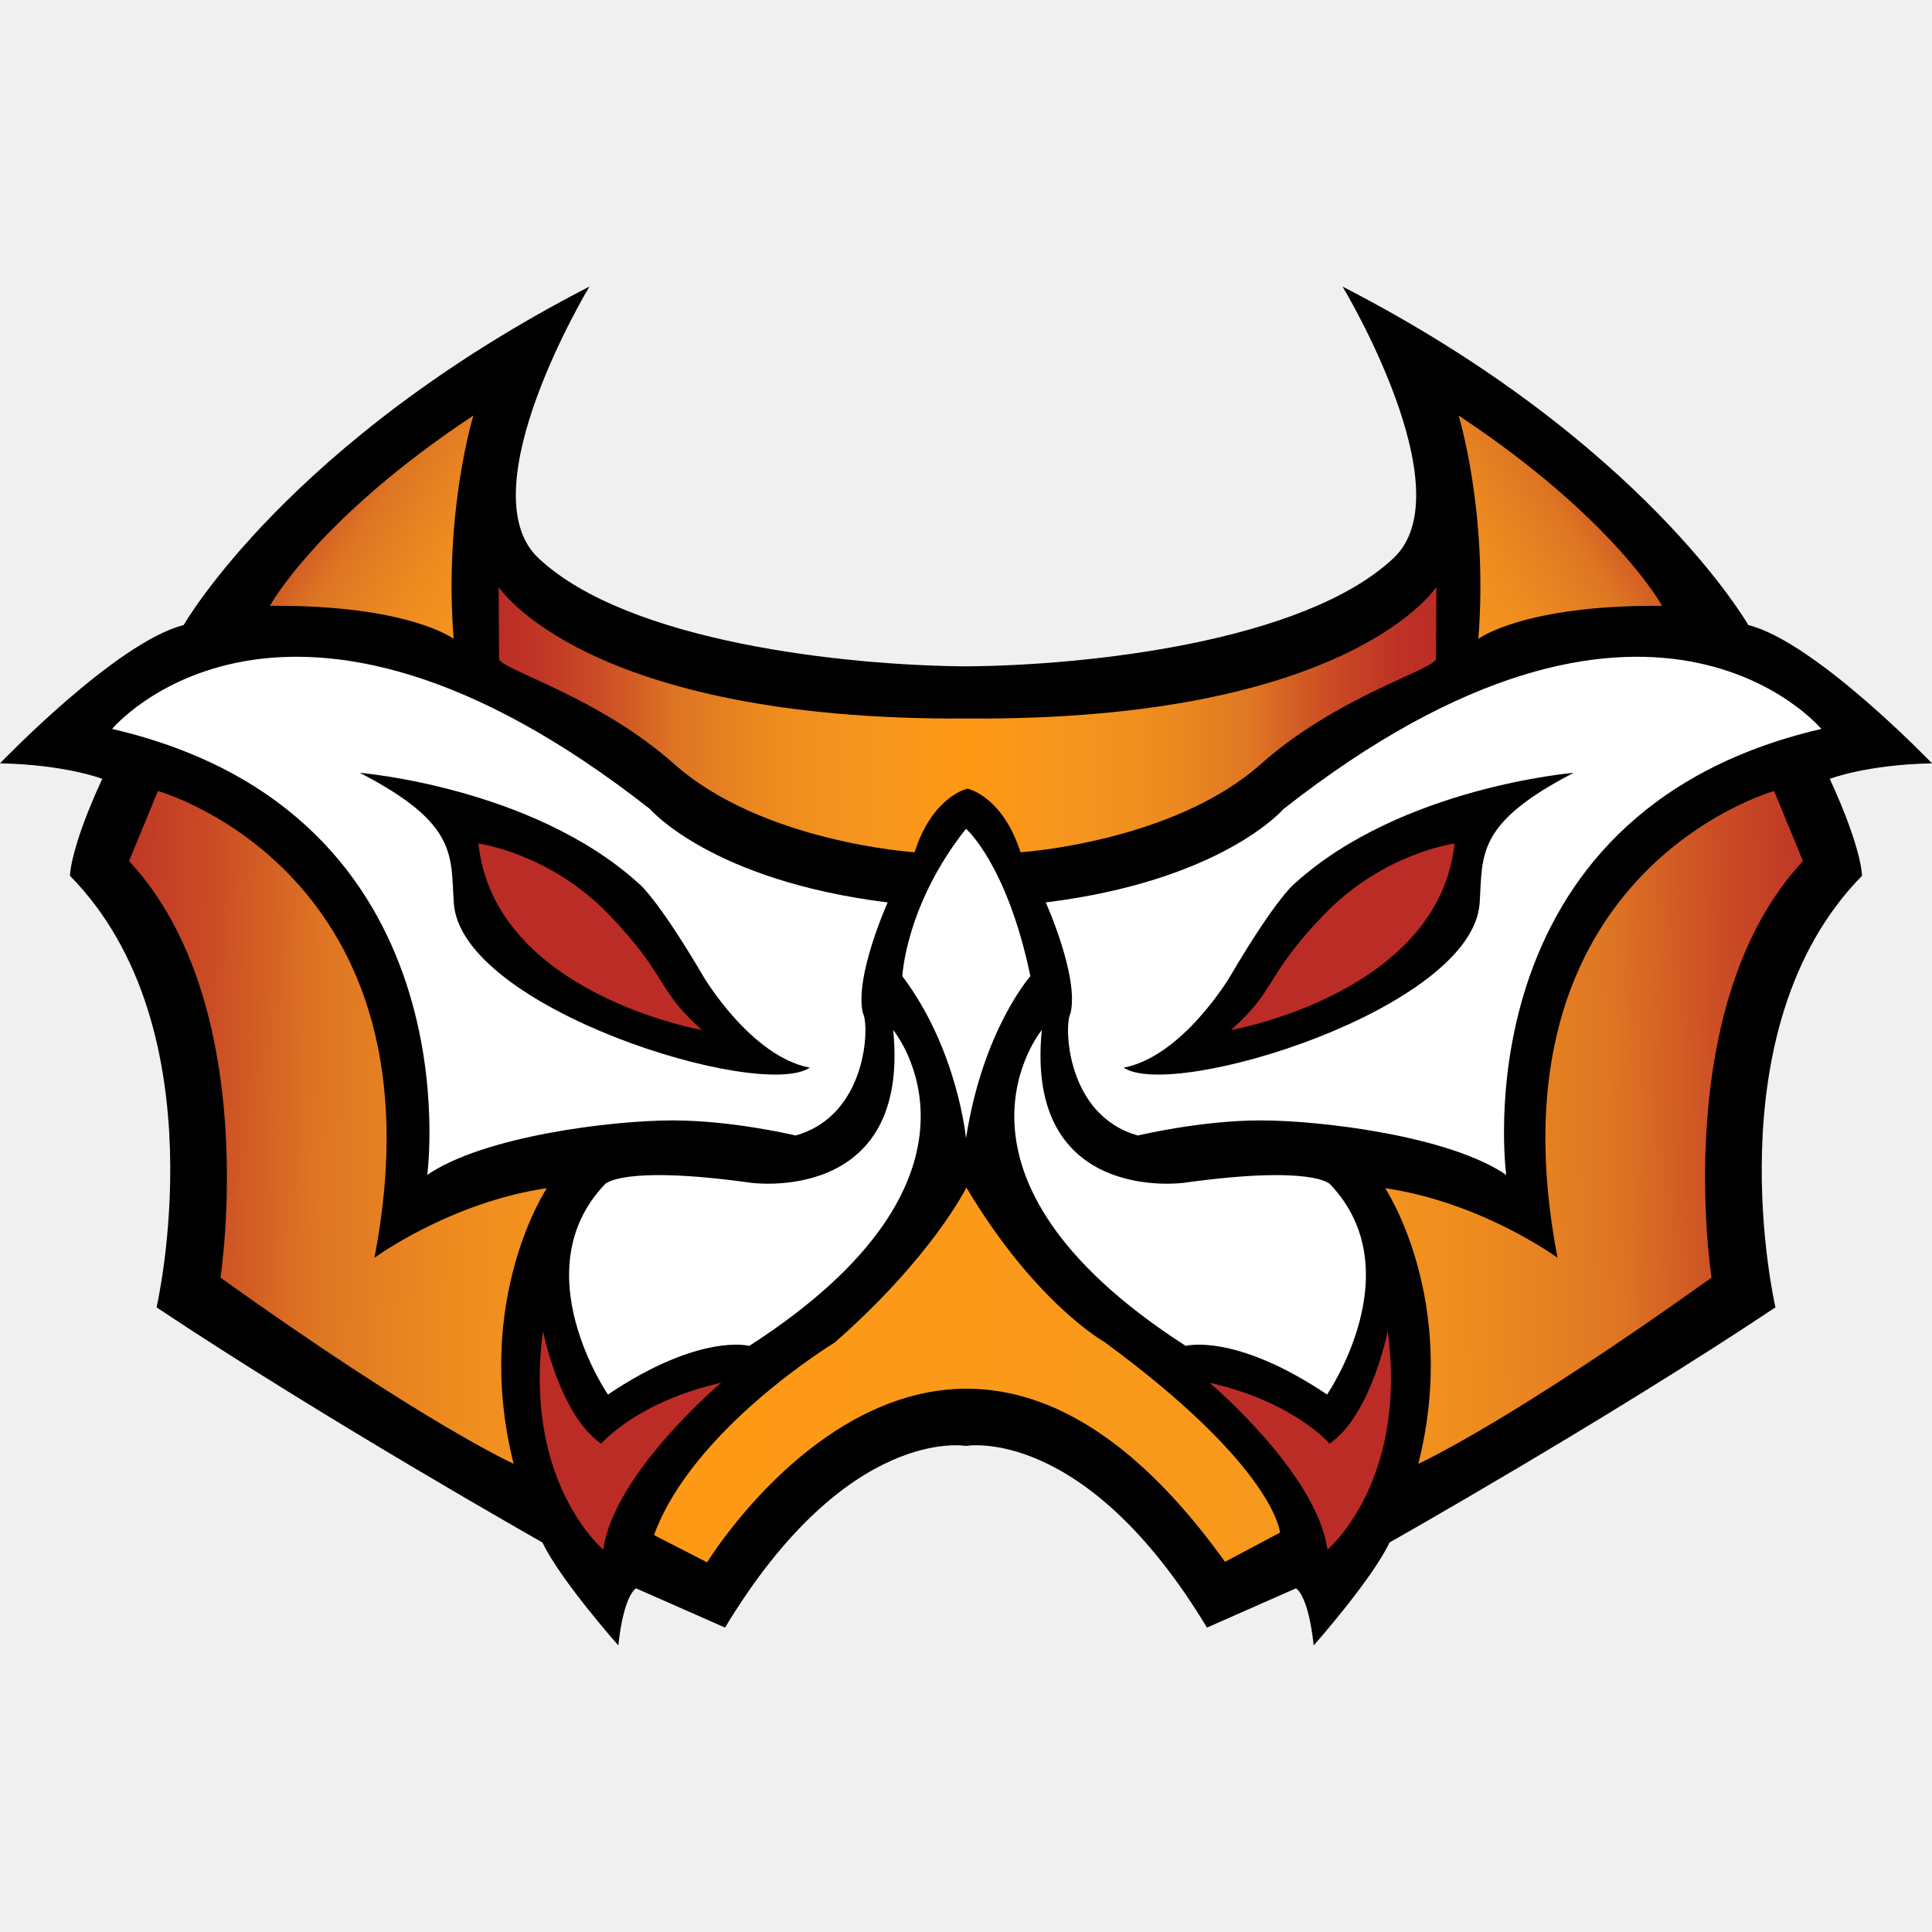
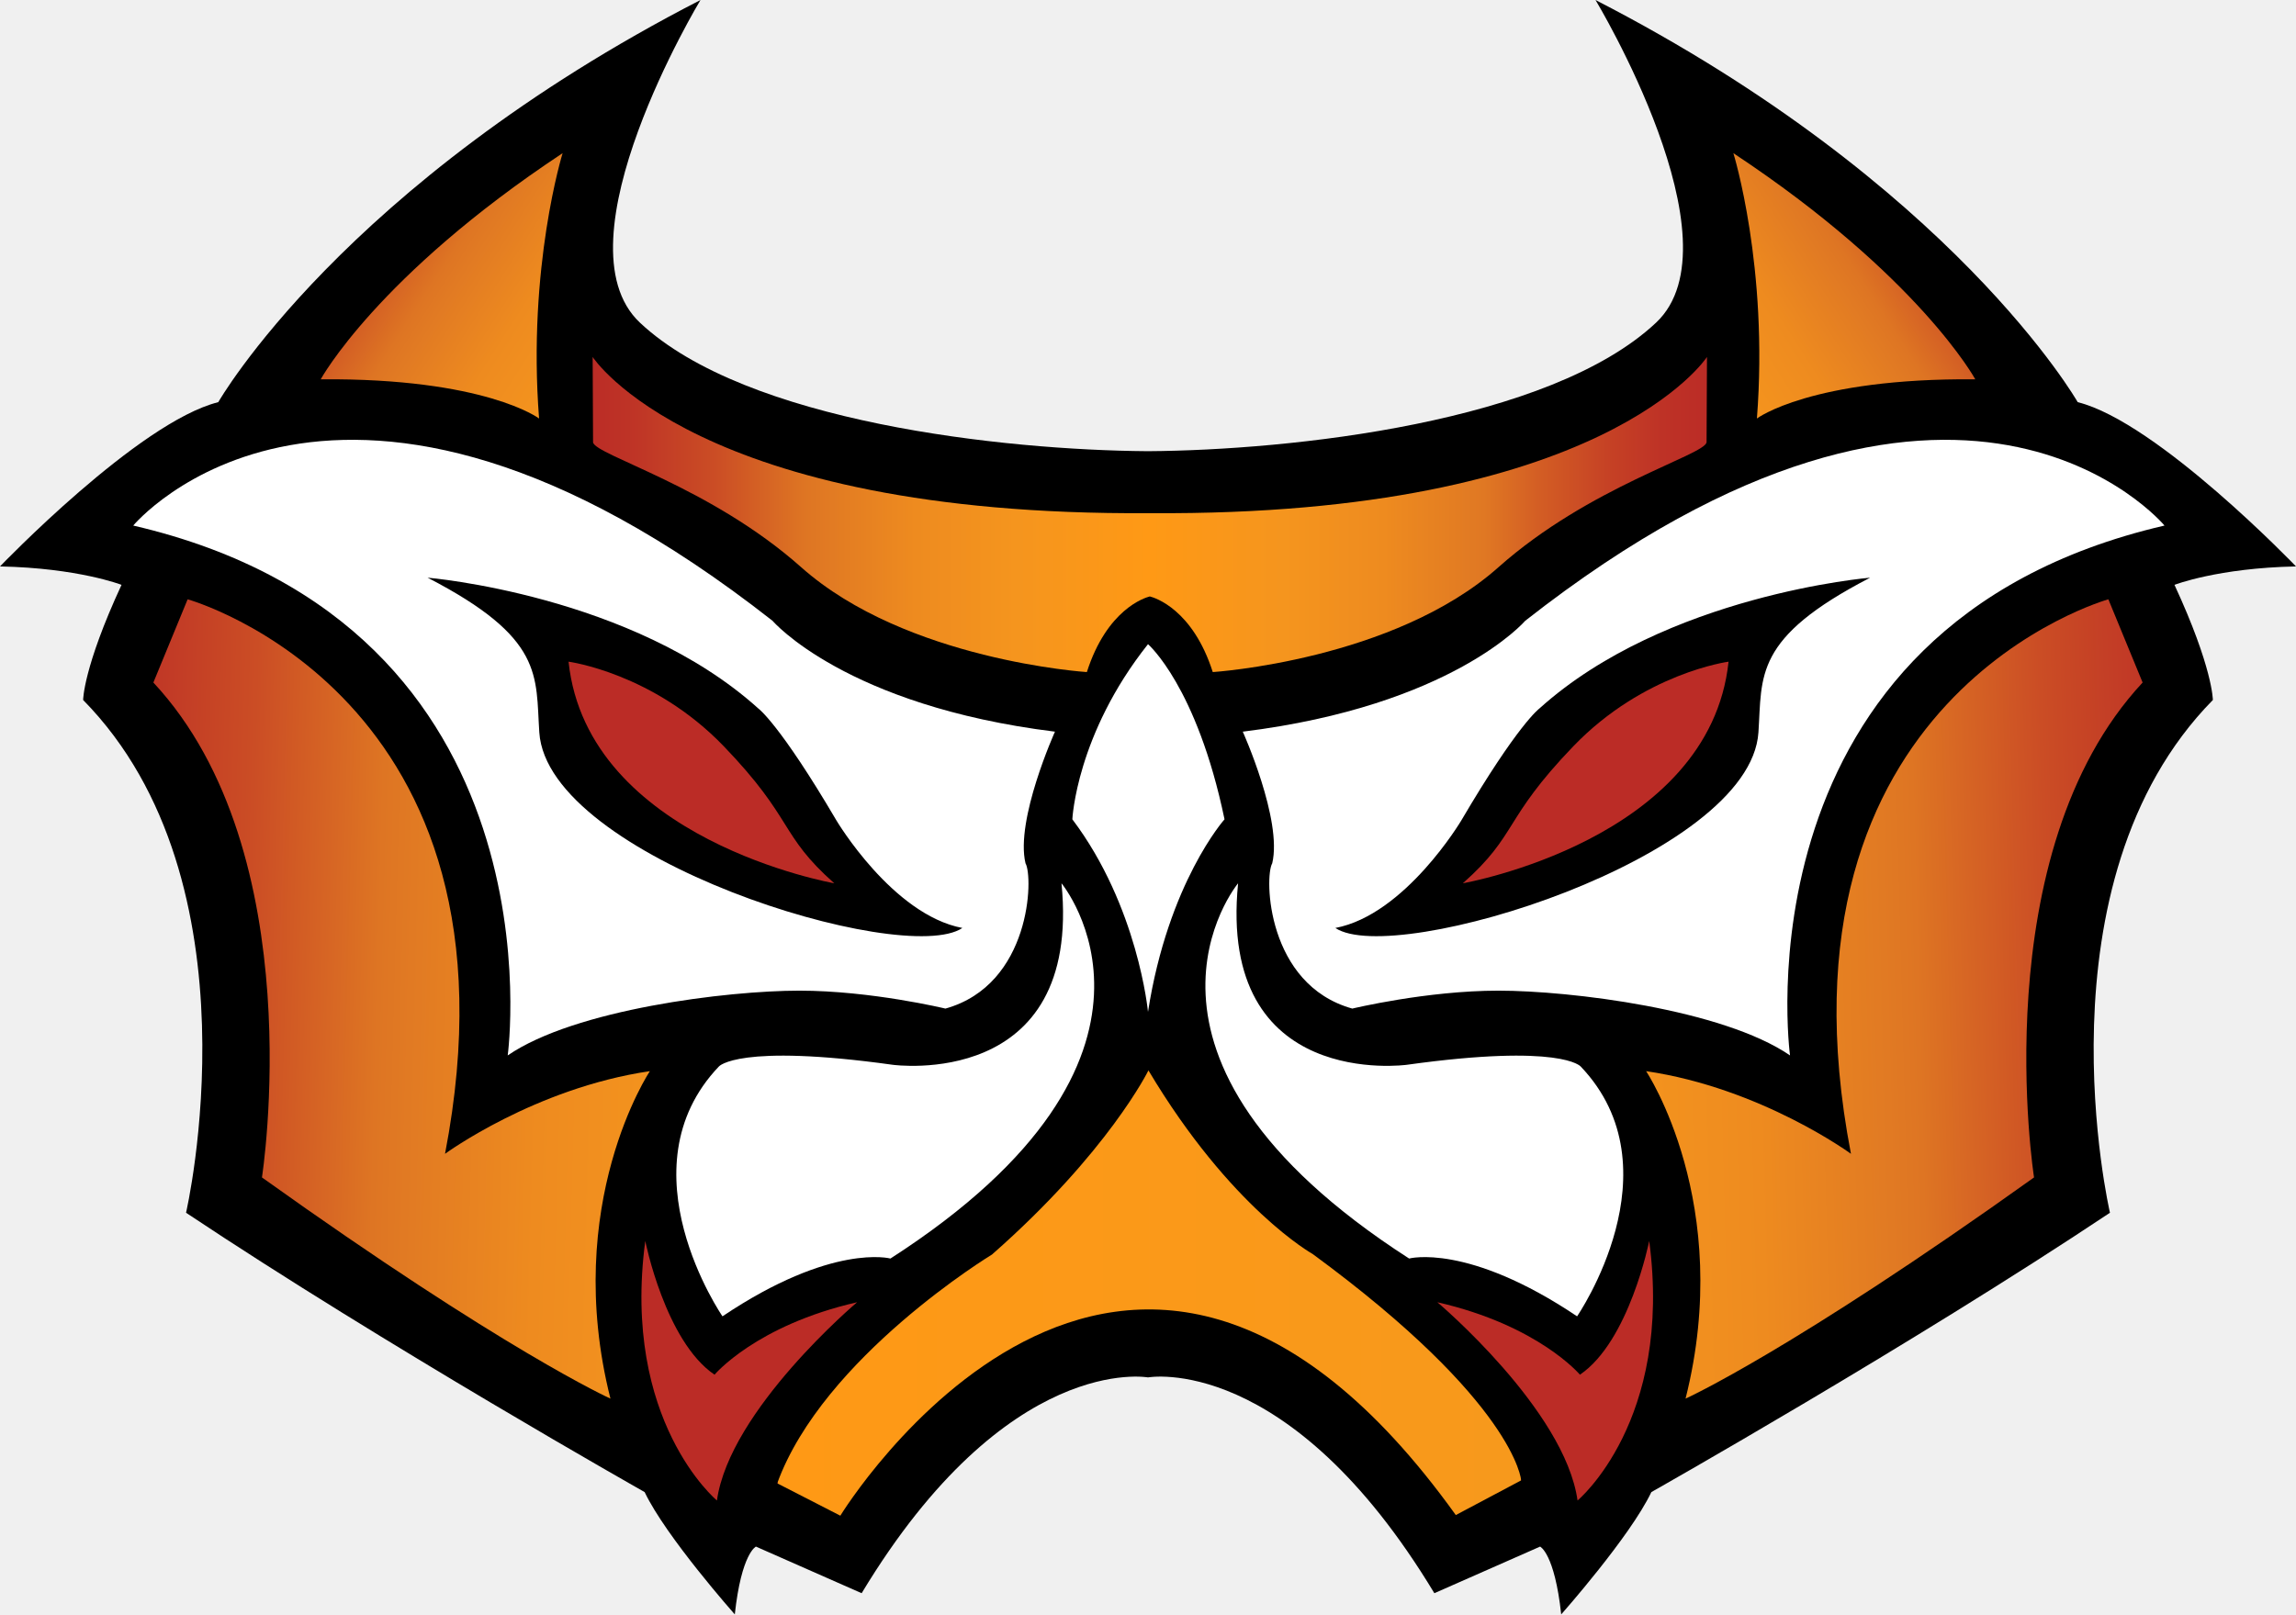
- <svg xmlns="http://www.w3.org/2000/svg" width="100%" height="100%" viewBox="0 0 1000 1000" version="1.1" xml:space="preserve" style="fill-rule:evenodd;clip-rule:evenodd;stroke-linejoin:round;stroke-miterlimit:2;">
+ <svg xmlns="http://www.w3.org/2000/svg" width="100%" height="100%" viewBox="0 148.33 1000 703.34" version="1.1" xml:space="preserve" style="fill-rule:evenodd;clip-rule:evenodd;stroke-linejoin:round;stroke-miterlimit:2;">
  <g transform="matrix(1,0,0,1,-3624,0)">
    <g id="M" transform="matrix(1,0,0,1,-0.333333,0)">
      <rect x="3624.33" y="0" width="1000" height="1000" style="fill:none;" />
      <g transform="matrix(1,0,0,1,0.333333,0)">
        <path d="M4124,748.414C4124,748.414 4062.76,737.216 3999.28,842.434L3953.24,822.13C3953.24,822.13 3946.93,824.986 3944.03,851.667C3944.03,851.667 3913.98,817.768 3904.77,798.382C3904.77,798.382 3792.19,734.788 3705.03,676.685C3705.03,676.685 3738.47,532.884 3660.21,453.292C3660.21,453.292 3660.21,439.246 3676.93,403.129C3676.93,403.129 3658.01,395.772 3624,395.103C3624,395.103 3684.29,332.232 3719.07,323.537C3719.07,323.537 3773.25,228.48 3929.09,148.333C3929.09,148.333 3865.4,253.843 3902.72,288.904C3949.04,332.424 4061.51,344.421 4123.59,344.896L4123.59,344.885L4123.82,344.898C4123.88,344.898 4123.94,344.899 4124,344.899C4185.99,344.474 4298.86,332.52 4345.28,288.904C4382.6,253.843 4318.91,148.333 4318.91,148.333C4474.75,228.48 4528.93,323.537 4528.93,323.537C4563.71,332.232 4624,395.103 4624,395.103C4589.98,395.772 4571.07,403.129 4571.07,403.129C4587.79,439.246 4587.79,453.292 4587.79,453.292C4509.53,532.884 4542.97,676.685 4542.97,676.685C4455.81,734.788 4343.23,798.382 4343.23,798.382C4334.02,817.768 4303.97,851.667 4303.97,851.667C4301.07,824.986 4294.77,822.13 4294.77,822.13L4248.72,842.434C4185.24,737.216 4124,748.414 4124,748.414Z" />
      </g>
      <g transform="matrix(1,0,0,1,0.333333,0)">
        <path d="M3938.67,721.806C3938.67,721.806 3894.5,657.663 3937.09,612.973C3937.09,612.973 3945.4,602.833 4012.79,612.217C4012.79,612.217 4095.29,623.689 4086.32,533.145C4086.32,533.145 4148.85,608.415 4011.83,696.628C4011.83,696.628 3986.45,689.712 3938.67,721.806Z" style="fill:white;" />
      </g>
      <g transform="matrix(-1,0,0,1,8249.89,0)">
        <path d="M3938.67,721.806C3938.67,721.806 3894.5,657.663 3937.09,612.973C3937.09,612.973 3945.4,602.833 4012.79,612.217C4012.79,612.217 4095.29,623.689 4086.32,533.145C4086.32,533.145 4148.85,608.415 4011.83,696.628C4011.83,696.628 3986.45,689.712 3938.67,721.806Z" style="fill:white;" />
      </g>
      <g transform="matrix(1,0,0,1,0.333333,0)">
        <path d="M3905.04,688.964C3905.04,688.964 3913.71,732.669 3935.21,747.237C3935.21,747.237 3953.25,725.732 3997.3,715.673C3997.3,715.673 3941.8,762.487 3936.25,802.041C3936.25,802.041 3894.63,767.506 3905.04,688.964Z" style="fill:url(#_Linear1);" />
      </g>
      <g transform="matrix(-1,0,0,1,8247.67,0)">
        <path d="M3905.04,688.964C3905.04,688.964 3913.71,732.669 3935.21,747.237C3935.21,747.237 3953.25,725.732 3997.3,715.673C3997.3,715.673 3941.8,762.487 3936.25,802.041C3936.25,802.041 3894.63,767.506 3905.04,688.964Z" style="fill:url(#_Linear2);" />
      </g>
      <g transform="matrix(1,0,0,1,0.333333,0)">
        <path d="M3990,808.661C3990,808.661 4113.34,606.659 4258.06,808.389L4286.53,793.274C4286.53,793.274 4284.2,759.623 4195.71,694.65C4195.71,694.65 4160.02,674.785 4124.19,614.663C4124.19,614.663 4106.74,650.326 4056.06,694.877C4056.06,694.877 3982.55,739.465 3962.51,794.56L3990,808.661Z" style="fill:url(#_Linear3);" />
      </g>
      <g transform="matrix(1,0,0,1,0.333333,0)">
        <path d="M4124.79,408.172C4122.56,408.74 4106.12,413.788 4097.37,441.129C4097.37,441.129 4018.64,436.078 3972.93,395.438C3933.35,360.239 3883.32,346.661 3882.3,341.052L3882.12,303.845C3882.12,303.845 3926.83,373.214 4124.54,371.898L4124.54,371.895C4124.62,371.895 4124.71,371.896 4124.79,371.896C4124.88,371.896 4124.96,371.895 4125.05,371.895L4125.05,371.898C4322.76,373.214 4367.46,303.845 4367.46,303.845L4367.28,341.052C4366.27,346.661 4316.24,360.239 4276.65,395.438C4230.95,436.078 4152.21,441.129 4152.21,441.129C4143.47,413.788 4127.03,408.74 4124.79,408.172Z" style="fill:url(#_Linear4);" />
      </g>
      <g transform="matrix(1,0,0,1,0.333333,0)">
        <path d="M3705.72,409.428C3705.72,409.428 3856.29,451.317 3817.83,651.01C3817.83,651.01 3856.92,622.355 3907.05,614.994C3907.05,614.994 3868.49,672.8 3889.87,757.659C3889.87,757.659 3843.72,736.835 3738.09,661.296C3738.09,661.296 3760.27,520.281 3690.8,445.684L3705.72,409.428Z" style="fill:url(#_Linear5);" />
      </g>
      <g transform="matrix(1,0,0,1,0.333333,0)">
        <path d="M3858.79,330.656C3858.79,330.656 3835.44,313.003 3763.69,313.573C3763.69,313.573 3788.18,268.587 3869.04,215.059C3869.04,215.059 3853.66,264.6 3858.79,330.656Z" style="fill:url(#_Linear6);" />
      </g>
      <g transform="matrix(-1,0,0,1,8248.33,0)">
        <path d="M3705.72,409.428C3705.72,409.428 3856.29,451.317 3817.83,651.01C3817.83,651.01 3856.92,622.355 3907.05,614.994C3907.05,614.994 3868.49,672.8 3889.87,757.659C3889.87,757.659 3843.72,736.835 3738.09,661.296C3738.09,661.296 3760.27,520.281 3690.8,445.684L3705.72,409.428Z" style="fill:url(#_Linear7);" />
      </g>
      <g transform="matrix(-1,0,0,1,8248.33,0)">
        <path d="M3858.79,330.656C3858.79,330.656 3835.44,313.003 3763.69,313.573C3763.69,313.573 3788.18,268.587 3869.04,215.059C3869.04,215.059 3853.66,264.6 3858.79,330.656Z" style="fill:url(#_Linear8);" />
      </g>
      <g transform="matrix(1,0,0,1,0.333333,0)">
        <path d="M3845.13,608.139C3845.13,608.139 3870.68,421.062 3682.03,377.294C3682.03,377.294 3771.07,270.139 3960.48,418.798C3960.48,418.798 3992.17,455.774 4083.48,467.093C4083.48,467.093 4066.12,505.578 4070.65,524.444C4074.09,530.275 4073.16,577.284 4035.77,587.736C4035.77,587.736 4003.44,579.924 3972.12,579.924C3940.79,579.924 3874.42,588.037 3845.13,608.139ZM3858.89,467.425C3862.51,522.051 4017.39,569.876 4043.16,552.616C4012.69,546.842 3988.31,505.786 3988.31,505.786C3963.62,463.768 3954.34,457.044 3954.34,457.044C3899.36,407.408 3810.24,400.008 3810.24,400.008C3861.14,426.314 3857.24,442.675 3858.89,467.425Z" style="fill:white;" />
      </g>
      <g transform="matrix(-1,0,0,1,8249.09,0)">
        <path d="M3845.13,608.139C3845.13,608.139 3870.68,421.062 3682.03,377.294C3682.03,377.294 3771.07,270.139 3960.48,418.798C3960.48,418.798 3992.17,455.774 4083.48,467.093C4083.48,467.093 4066.12,505.578 4070.65,524.444C4074.09,530.275 4073.16,577.284 4035.77,587.736C4035.77,587.736 4003.44,579.924 3972.12,579.924C3940.79,579.924 3874.42,588.037 3845.13,608.139ZM3858.89,467.425C3862.51,522.051 4017.39,569.876 4043.16,552.616C4012.69,546.842 3988.31,505.786 3988.31,505.786C3963.62,463.768 3954.34,457.044 3954.34,457.044C3899.36,407.408 3810.24,400.008 3810.24,400.008C3861.14,426.314 3857.24,442.675 3858.89,467.425Z" style="fill:white;" />
      </g>
      <g transform="matrix(1,0,0,1,0.333333,0)">
        <path d="M3871.63,436.6C3871.63,436.6 3908.48,441.473 3939.24,473.452C3970,505.43 3963.3,511.826 3987.36,533.145C3987.36,533.145 3879.85,514.352 3871.63,436.6Z" style="fill:url(#_Linear9);" />
      </g>
      <g transform="matrix(-1,0,0,1,8248.82,0)">
        <path d="M3871.63,436.6C3871.63,436.6 3908.48,441.473 3939.24,473.452C3970,505.43 3963.3,511.826 3987.36,533.145C3987.36,533.145 3879.85,514.352 3871.63,436.6Z" style="fill:url(#_Linear10);" />
      </g>
      <g transform="matrix(1,0,0,1,0.333333,0)">
        <path d="M4124,589.166C4124,589.166 4119.7,543.25 4091.05,505.274C4091.05,505.274 4092.74,468.336 4124,428.977C4124,428.977 4145.25,447.273 4157.33,505.272C4157.33,505.272 4132.78,532.789 4124,589.166Z" style="fill:white;" />
      </g>
    </g>
  </g>
  <defs>
    <linearGradient id="_Linear1" x1="0" y1="0" x2="1" y2="0" gradientUnits="userSpaceOnUse" gradientTransform="matrix(93.9354,0,0,113.077,3903.37,745.503)">
      <stop offset="0" style="stop-color:rgb(187,44,38);stop-opacity:1" />
      <stop offset="1" style="stop-color:rgb(187,44,38);stop-opacity:1" />
    </linearGradient>
    <linearGradient id="_Linear2" x1="0" y1="0" x2="1" y2="0" gradientUnits="userSpaceOnUse" gradientTransform="matrix(93.9354,0,0,113.077,3903.37,745.503)">
      <stop offset="0" style="stop-color:rgb(187,44,38);stop-opacity:1" />
      <stop offset="1" style="stop-color:rgb(187,44,38);stop-opacity:1" />
    </linearGradient>
    <linearGradient id="_Linear3" x1="0" y1="0" x2="1" y2="0" gradientUnits="userSpaceOnUse" gradientTransform="matrix(324.027,0,0,193.998,3962.51,711.662)">
      <stop offset="0" style="stop-color:rgb(187,44,38);stop-opacity:1" />
      <stop offset="0" style="stop-color:rgb(255,153,21);stop-opacity:1" />
      <stop offset="1" style="stop-color:rgb(247,153,28);stop-opacity:1" />
      <stop offset="1" style="stop-color:rgb(187,44,38);stop-opacity:1" />
    </linearGradient>
    <linearGradient id="_Linear4" x1="0" y1="0" x2="1" y2="0" gradientUnits="userSpaceOnUse" gradientTransform="matrix(485.338,0,0,137.284,3882.12,372.487)">
      <stop offset="0" style="stop-color:rgb(187,44,38);stop-opacity:1" />
      <stop offset="0.04" style="stop-color:rgb(191,53,38);stop-opacity:1" />
      <stop offset="0.11" style="stop-color:rgb(203,77,37);stop-opacity:1" />
      <stop offset="0.19" style="stop-color:rgb(222,117,35);stop-opacity:1" />
      <stop offset="0.21" style="stop-color:rgb(225,122,35);stop-opacity:1" />
      <stop offset="0.29" style="stop-color:rgb(238,139,31);stop-opacity:1" />
      <stop offset="0.38" style="stop-color:rgb(245,149,30);stop-opacity:1" />
      <stop offset="0.5" style="stop-color:rgb(255,153,21);stop-opacity:1" />
      <stop offset="0.62" style="stop-color:rgb(245,149,30);stop-opacity:1" />
      <stop offset="0.71" style="stop-color:rgb(238,139,31);stop-opacity:1" />
      <stop offset="0.79" style="stop-color:rgb(225,122,35);stop-opacity:1" />
      <stop offset="0.8" style="stop-color:rgb(224,120,35);stop-opacity:1" />
      <stop offset="0.85" style="stop-color:rgb(211,93,36);stop-opacity:1" />
      <stop offset="0.91" style="stop-color:rgb(198,66,37);stop-opacity:1" />
      <stop offset="0.96" style="stop-color:rgb(190,50,38);stop-opacity:1" />
      <stop offset="1" style="stop-color:rgb(187,44,38);stop-opacity:1" />
    </linearGradient>
    <linearGradient id="_Linear5" x1="0" y1="0" x2="1" y2="0" gradientUnits="userSpaceOnUse" gradientTransform="matrix(716.771,24.7979,-24.7979,716.771,3650.69,622.673)">
      <stop offset="0" style="stop-color:rgb(187,44,38);stop-opacity:1" />
      <stop offset="0.04" style="stop-color:rgb(191,53,38);stop-opacity:1" />
      <stop offset="0.11" style="stop-color:rgb(203,77,37);stop-opacity:1" />
      <stop offset="0.19" style="stop-color:rgb(222,117,35);stop-opacity:1" />
      <stop offset="0.21" style="stop-color:rgb(225,122,35);stop-opacity:1" />
      <stop offset="0.29" style="stop-color:rgb(238,139,31);stop-opacity:1" />
      <stop offset="0.38" style="stop-color:rgb(245,149,30);stop-opacity:1" />
      <stop offset="0.5" style="stop-color:rgb(255,153,21);stop-opacity:1" />
      <stop offset="0.62" style="stop-color:rgb(245,149,30);stop-opacity:1" />
      <stop offset="0.71" style="stop-color:rgb(238,139,31);stop-opacity:1" />
      <stop offset="0.79" style="stop-color:rgb(225,122,35);stop-opacity:1" />
      <stop offset="0.8" style="stop-color:rgb(224,120,35);stop-opacity:1" />
      <stop offset="0.85" style="stop-color:rgb(211,93,36);stop-opacity:1" />
      <stop offset="0.91" style="stop-color:rgb(198,66,37);stop-opacity:1" />
      <stop offset="0.96" style="stop-color:rgb(190,50,38);stop-opacity:1" />
      <stop offset="1" style="stop-color:rgb(187,44,38);stop-opacity:1" />
    </linearGradient>
    <linearGradient id="_Linear6" x1="0" y1="0" x2="1" y2="0" gradientUnits="userSpaceOnUse" gradientTransform="matrix(328.514,211.672,-211.672,328.514,3741.88,244.656)">
      <stop offset="0" style="stop-color:rgb(187,44,38);stop-opacity:1" />
      <stop offset="0.04" style="stop-color:rgb(191,53,38);stop-opacity:1" />
      <stop offset="0.11" style="stop-color:rgb(203,77,37);stop-opacity:1" />
      <stop offset="0.19" style="stop-color:rgb(222,117,35);stop-opacity:1" />
      <stop offset="0.21" style="stop-color:rgb(225,122,35);stop-opacity:1" />
      <stop offset="0.29" style="stop-color:rgb(238,139,31);stop-opacity:1" />
      <stop offset="0.38" style="stop-color:rgb(245,149,30);stop-opacity:1" />
      <stop offset="0.5" style="stop-color:rgb(255,153,21);stop-opacity:1" />
      <stop offset="0.62" style="stop-color:rgb(245,149,30);stop-opacity:1" />
      <stop offset="0.71" style="stop-color:rgb(238,139,31);stop-opacity:1" />
      <stop offset="0.79" style="stop-color:rgb(225,122,35);stop-opacity:1" />
      <stop offset="0.8" style="stop-color:rgb(224,120,35);stop-opacity:1" />
      <stop offset="0.85" style="stop-color:rgb(211,93,36);stop-opacity:1" />
      <stop offset="0.91" style="stop-color:rgb(198,66,37);stop-opacity:1" />
      <stop offset="0.96" style="stop-color:rgb(190,50,38);stop-opacity:1" />
      <stop offset="1" style="stop-color:rgb(187,44,38);stop-opacity:1" />
    </linearGradient>
    <linearGradient id="_Linear7" x1="0" y1="0" x2="1" y2="0" gradientUnits="userSpaceOnUse" gradientTransform="matrix(716.771,24.7979,-24.7979,716.771,3650.69,622.673)">
      <stop offset="0" style="stop-color:rgb(187,44,38);stop-opacity:1" />
      <stop offset="0.04" style="stop-color:rgb(191,53,38);stop-opacity:1" />
      <stop offset="0.11" style="stop-color:rgb(203,77,37);stop-opacity:1" />
      <stop offset="0.19" style="stop-color:rgb(222,117,35);stop-opacity:1" />
      <stop offset="0.21" style="stop-color:rgb(225,122,35);stop-opacity:1" />
      <stop offset="0.29" style="stop-color:rgb(238,139,31);stop-opacity:1" />
      <stop offset="0.38" style="stop-color:rgb(245,149,30);stop-opacity:1" />
      <stop offset="0.5" style="stop-color:rgb(255,153,21);stop-opacity:1" />
      <stop offset="0.62" style="stop-color:rgb(245,149,30);stop-opacity:1" />
      <stop offset="0.71" style="stop-color:rgb(238,139,31);stop-opacity:1" />
      <stop offset="0.79" style="stop-color:rgb(225,122,35);stop-opacity:1" />
      <stop offset="0.8" style="stop-color:rgb(224,120,35);stop-opacity:1" />
      <stop offset="0.85" style="stop-color:rgb(211,93,36);stop-opacity:1" />
      <stop offset="0.91" style="stop-color:rgb(198,66,37);stop-opacity:1" />
      <stop offset="0.96" style="stop-color:rgb(190,50,38);stop-opacity:1" />
      <stop offset="1" style="stop-color:rgb(187,44,38);stop-opacity:1" />
    </linearGradient>
    <linearGradient id="_Linear8" x1="0" y1="0" x2="1" y2="0" gradientUnits="userSpaceOnUse" gradientTransform="matrix(328.514,211.672,-211.672,328.514,3741.88,244.656)">
      <stop offset="0" style="stop-color:rgb(187,44,38);stop-opacity:1" />
      <stop offset="0.04" style="stop-color:rgb(191,53,38);stop-opacity:1" />
      <stop offset="0.11" style="stop-color:rgb(203,77,37);stop-opacity:1" />
      <stop offset="0.19" style="stop-color:rgb(222,117,35);stop-opacity:1" />
      <stop offset="0.21" style="stop-color:rgb(225,122,35);stop-opacity:1" />
      <stop offset="0.29" style="stop-color:rgb(238,139,31);stop-opacity:1" />
      <stop offset="0.38" style="stop-color:rgb(245,149,30);stop-opacity:1" />
      <stop offset="0.5" style="stop-color:rgb(255,153,21);stop-opacity:1" />
      <stop offset="0.62" style="stop-color:rgb(245,149,30);stop-opacity:1" />
      <stop offset="0.71" style="stop-color:rgb(238,139,31);stop-opacity:1" />
      <stop offset="0.79" style="stop-color:rgb(225,122,35);stop-opacity:1" />
      <stop offset="0.8" style="stop-color:rgb(224,120,35);stop-opacity:1" />
      <stop offset="0.85" style="stop-color:rgb(211,93,36);stop-opacity:1" />
      <stop offset="0.91" style="stop-color:rgb(198,66,37);stop-opacity:1" />
      <stop offset="0.96" style="stop-color:rgb(190,50,38);stop-opacity:1" />
      <stop offset="1" style="stop-color:rgb(187,44,38);stop-opacity:1" />
    </linearGradient>
    <linearGradient id="_Linear9" x1="0" y1="0" x2="1" y2="0" gradientUnits="userSpaceOnUse" gradientTransform="matrix(115.732,0,0,96.5445,3871.63,484.873)">
      <stop offset="0" style="stop-color:rgb(187,44,38);stop-opacity:1" />
      <stop offset="1" style="stop-color:rgb(187,44,38);stop-opacity:1" />
    </linearGradient>
    <linearGradient id="_Linear10" x1="0" y1="0" x2="1" y2="0" gradientUnits="userSpaceOnUse" gradientTransform="matrix(115.732,0,0,96.5445,3871.63,484.873)">
      <stop offset="0" style="stop-color:rgb(187,44,38);stop-opacity:1" />
      <stop offset="1" style="stop-color:rgb(187,44,38);stop-opacity:1" />
    </linearGradient>
  </defs>
</svg>
